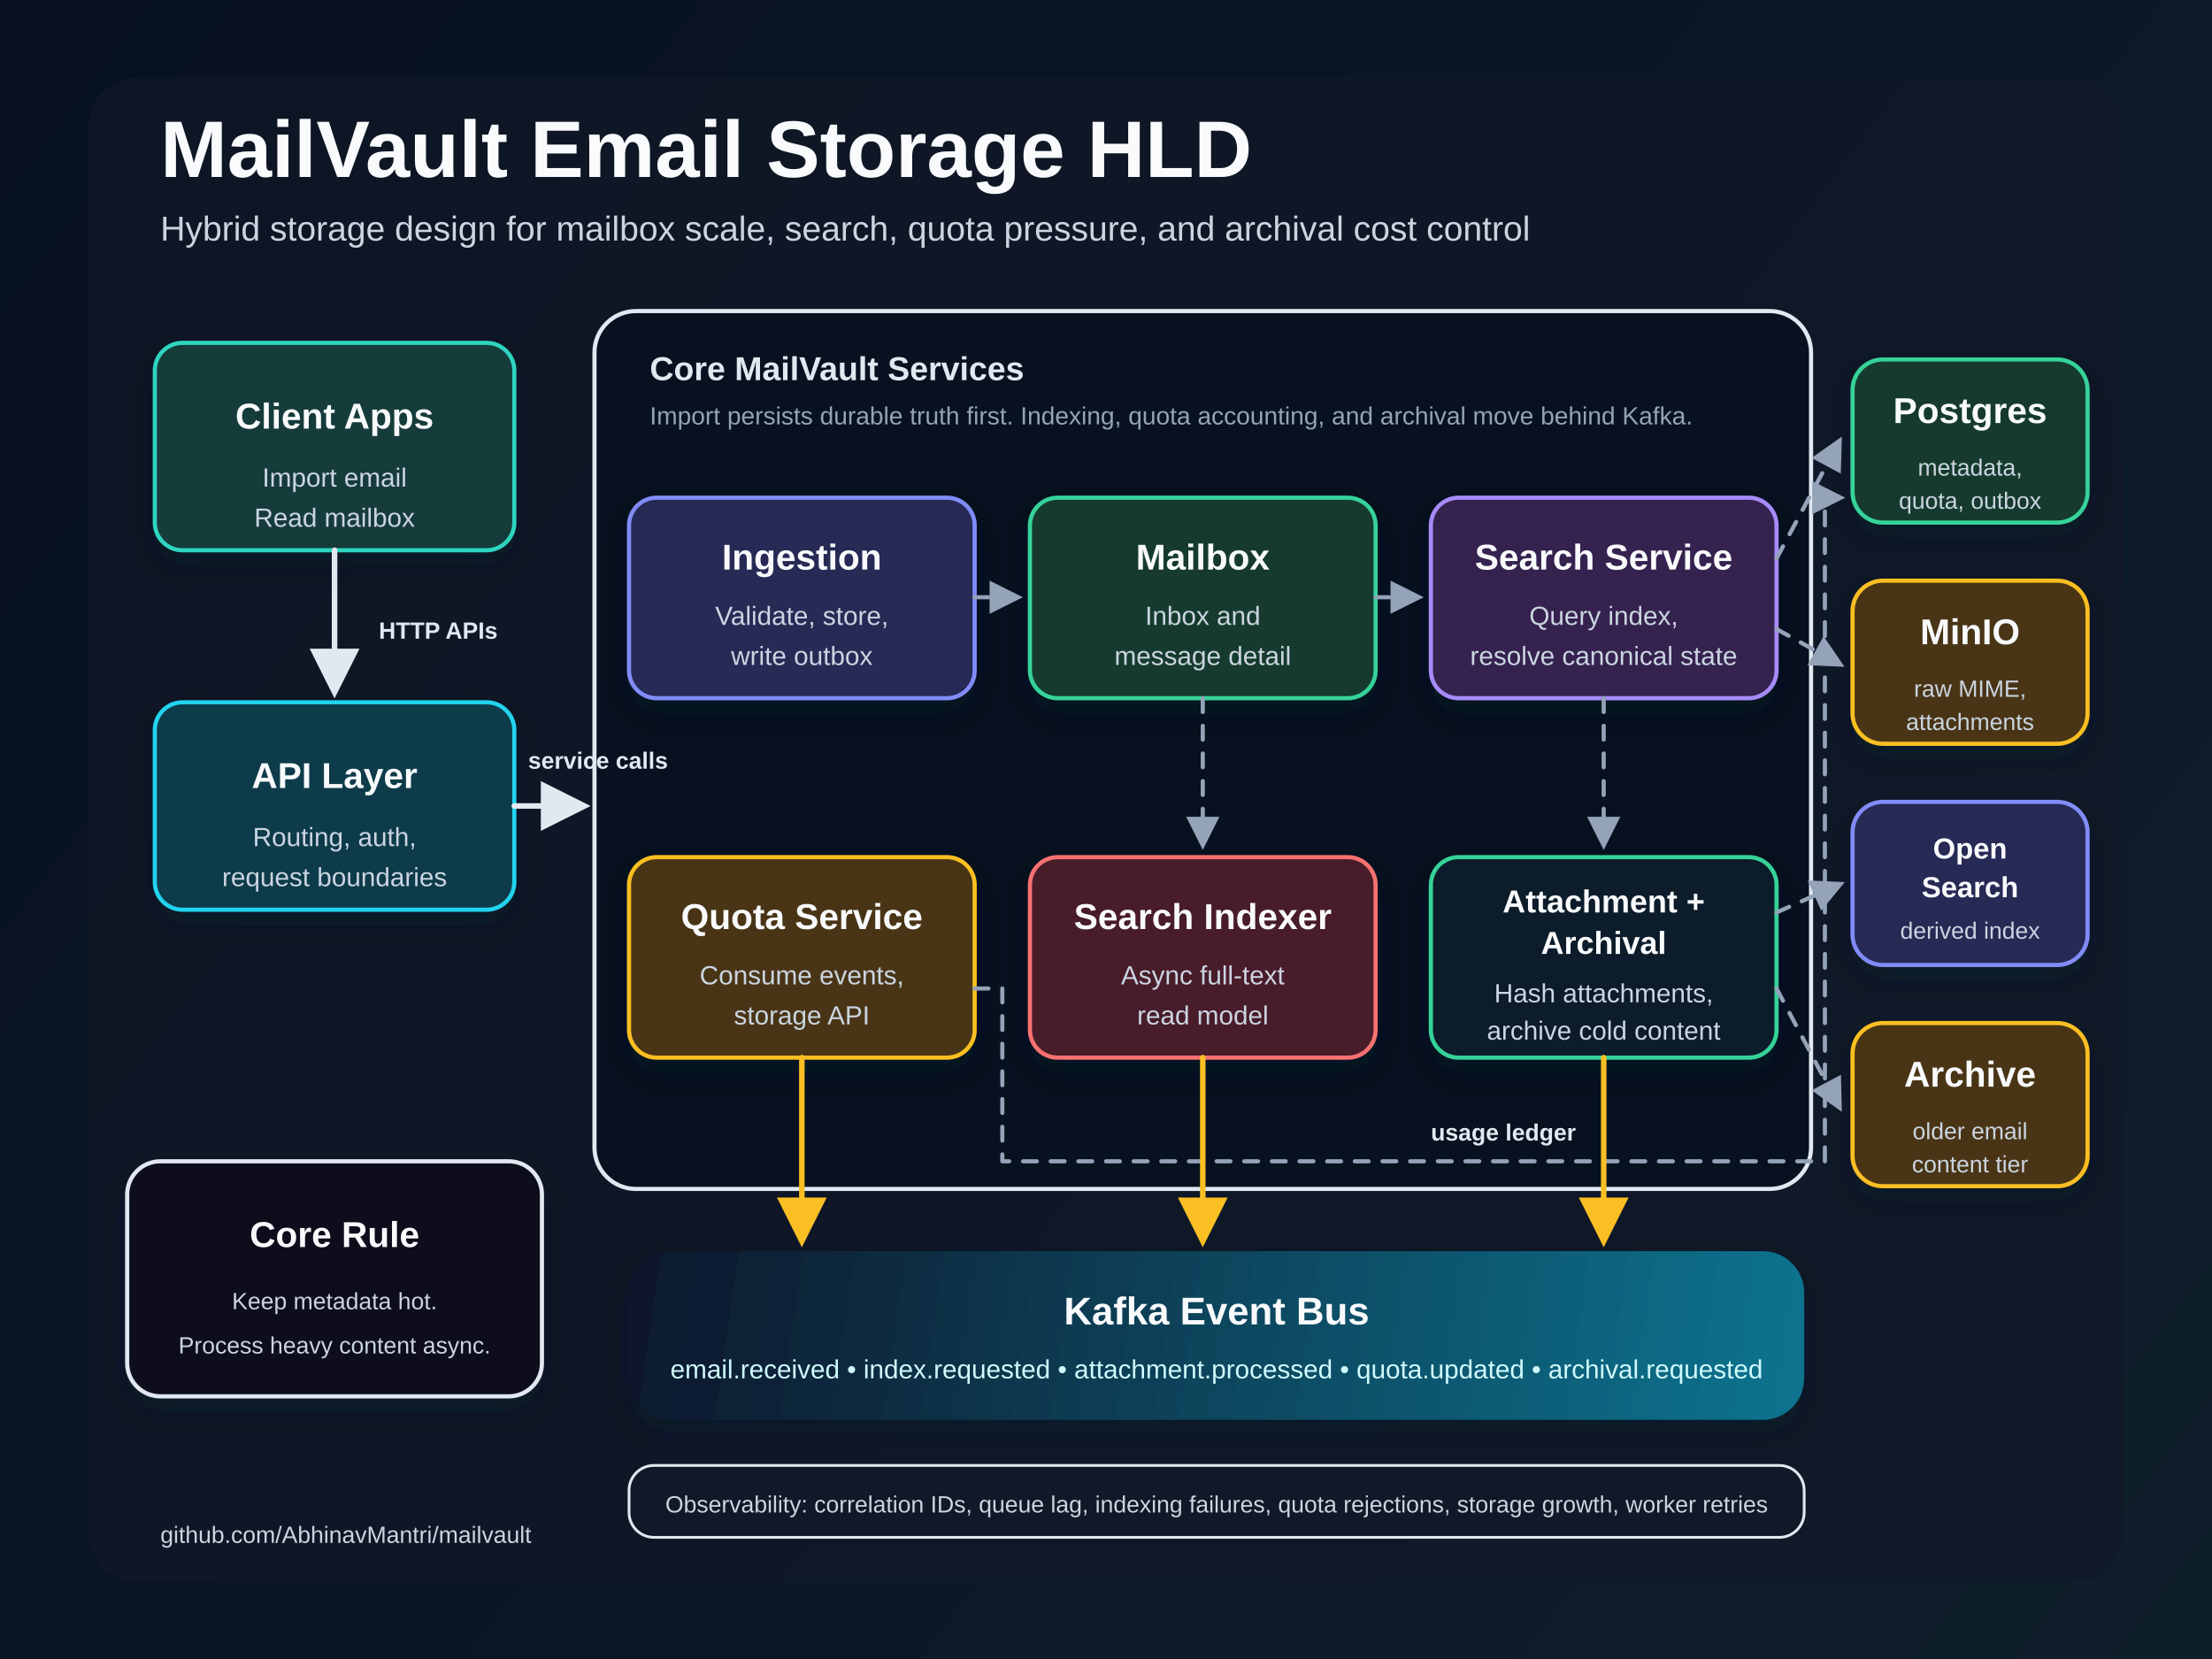
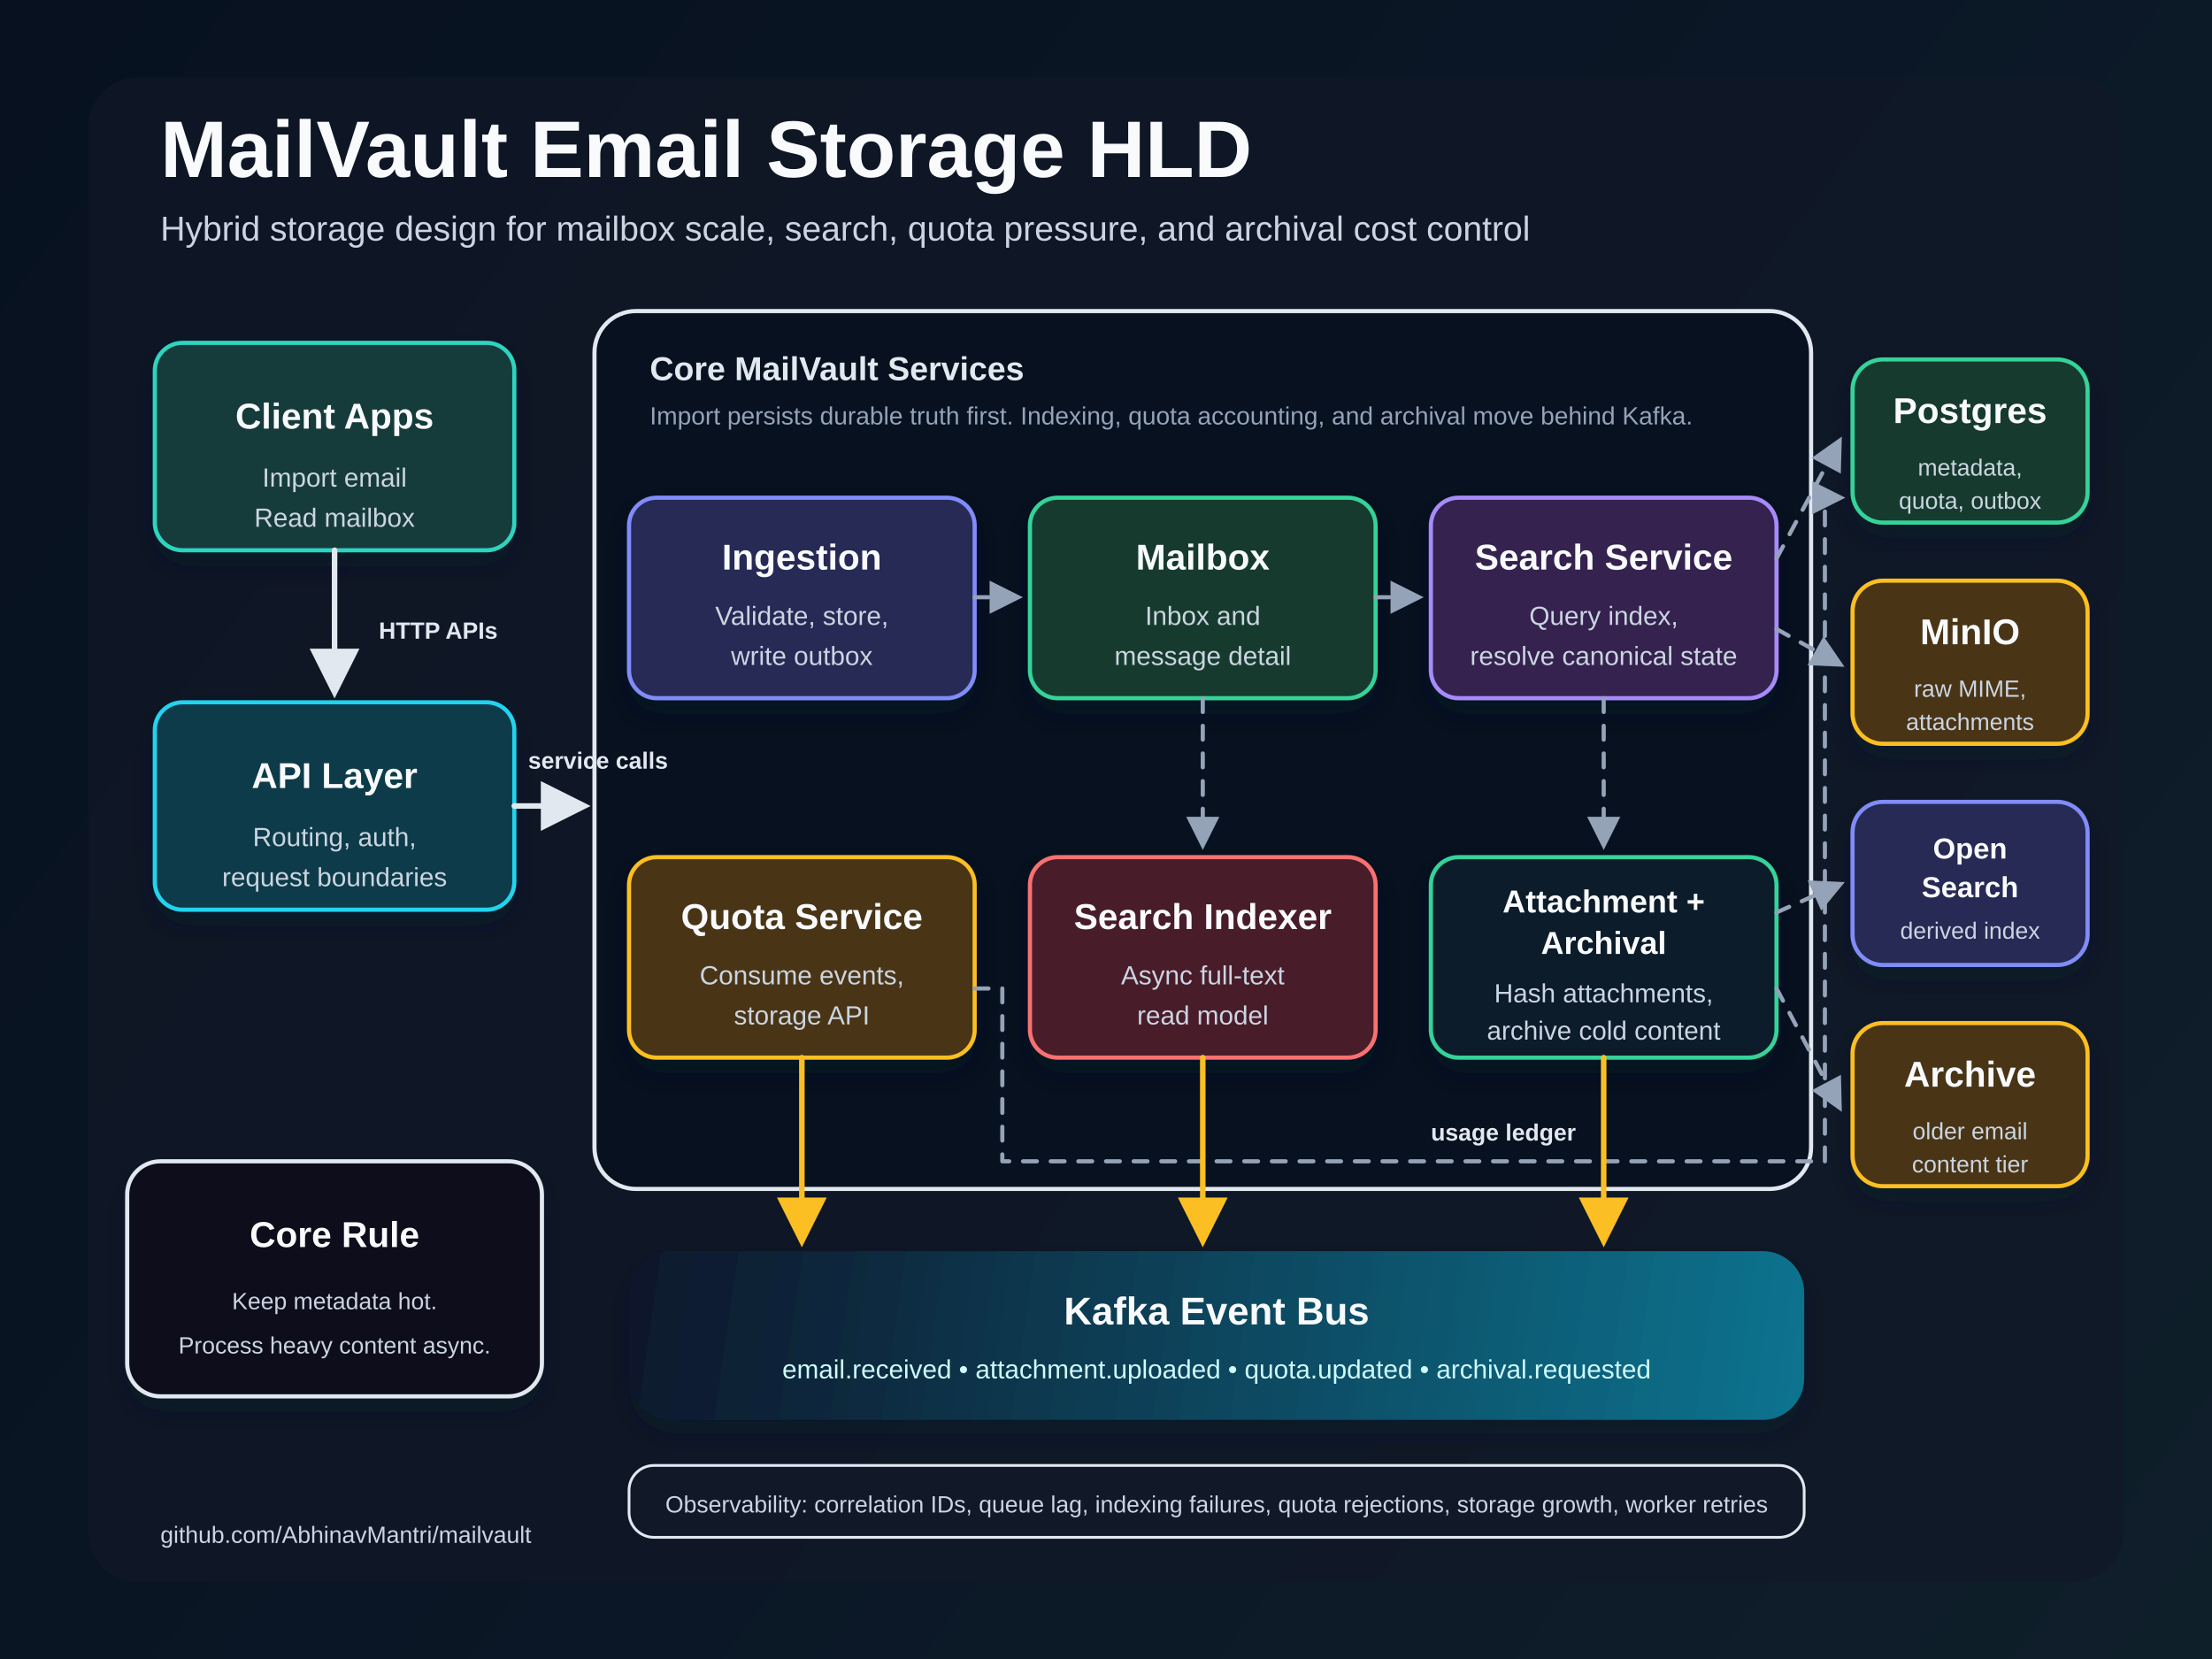
<svg xmlns="http://www.w3.org/2000/svg" width="1600" height="1200" viewBox="0 0 1600 1200" fill="none" role="img" aria-labelledby="title desc">
  <defs>
    <style>
      .title { font: 700 58px Arial, Helvetica, sans-serif; fill: #F8FAFC; }
      .subtitle { font: 400 25px Arial, Helvetica, sans-serif; fill: #CBD5E1; }
      .group-title { font: 700 24px Arial, Helvetica, sans-serif; fill: #E2E8F0; }
      .group-note { font: 400 18px Arial, Helvetica, sans-serif; fill: #94A3B8; }
      .box-title { font: 700 26px Arial, Helvetica, sans-serif; fill: #F8FAFC; }
      .box-title-small { font: 700 23px Arial, Helvetica, sans-serif; fill: #F8FAFC; }
      .box-title-xs { font: 700 21px Arial, Helvetica, sans-serif; fill: #F8FAFC; }
      .box-body { font: 400 19px Arial, Helvetica, sans-serif; fill: #CBD5E1; }
      .callout-body { font: 400 17px Arial, Helvetica, sans-serif; fill: #CBD5E1; }
      .small { font: 400 17px Arial, Helvetica, sans-serif; fill: #CBD5E1; }
      .label { font: 700 17px Arial, Helvetica, sans-serif; fill: #E2E8F0; }
      .white-title { font: 700 28px Arial, Helvetica, sans-serif; fill: #F8FAFC; }
      .white-small { font: 400 19px Arial, Helvetica, sans-serif; fill: #CFFAFE; }
      .arrow { stroke: #E2E8F0; stroke-width: 4; stroke-linecap: round; stroke-linejoin: round; }
      .soft-arrow { stroke: #94A3B8; stroke-width: 3; stroke-linecap: round; stroke-linejoin: round; stroke-dasharray: 10 10; }
      .event-arrow { stroke: #FBBF24; stroke-width: 4; stroke-linecap: round; stroke-linejoin: round; }
      .box { stroke-width: 3; rx: 20; }
    </style>
    <marker id="arrow" viewBox="0 0 10 10" refX="8" refY="5" markerWidth="9" markerHeight="9" orient="auto">
      <path d="M0 0 L10 5 L0 10 z" fill="#E2E8F0" />
    </marker>
    <marker id="softArrow" viewBox="0 0 10 10" refX="8" refY="5" markerWidth="8" markerHeight="8" orient="auto">
      <path d="M0 0 L10 5 L0 10 z" fill="#94A3B8" />
    </marker>
    <marker id="eventArrow" viewBox="0 0 10 10" refX="8" refY="5" markerWidth="9" markerHeight="9" orient="auto">
      <path d="M0 0 L10 5 L0 10 z" fill="#FBBF24" />
    </marker>
    <linearGradient id="pageBg" x1="0" y1="0" x2="1600" y2="1200" gradientUnits="userSpaceOnUse">
      <stop stop-color="#07111F" />
      <stop offset="0.54" stop-color="#0B1726" />
      <stop offset="1" stop-color="#0F1F2A" />
    </linearGradient>
    <linearGradient id="kafkaBg" x1="455" y1="905" x2="1305" y2="1028" gradientUnits="userSpaceOnUse">
      <stop stop-color="#0f172a" />
      <stop offset="1" stop-color="#0E7490" />
    </linearGradient>
    <filter id="shadow" x="-10%" y="-12%" width="120%" height="130%">
      <feDropShadow dx="0" dy="10" stdDeviation="10" flood-color="#0f172a" flood-opacity="0.35" />
    </filter>
  </defs>
  <rect width="1600" height="1200" fill="url(#pageBg)" />
  <rect x="64" y="56" width="1472" height="1088" rx="36" fill="#111827" fill-opacity="0.72" />
  <text x="116" y="128" class="title">MailVault Email Storage HLD</text>
  <text x="116" y="174" class="subtitle">Hybrid storage design for mailbox scale, search, quota pressure, and archival cost control</text>
  <rect x="112" y="248" width="260" height="150" class="box" fill="#123B3A" stroke="#2DD4BF" filter="url(#shadow)" />
  <text x="242" y="310" text-anchor="middle" class="box-title">Client Apps</text>
  <text x="242" y="352" text-anchor="middle" class="box-body">Import email</text>
  <text x="242" y="381" text-anchor="middle" class="box-body">Read mailbox</text>
  <path class="arrow" d="M242 398 L242 498" marker-end="url(#arrow)" />
  <text x="274" y="462" class="label">HTTP APIs</text>
  <rect x="112" y="508" width="260" height="150" class="box" fill="#0E3A4A" stroke="#22D3EE" filter="url(#shadow)" />
  <text x="242" y="570" text-anchor="middle" class="box-title">API Layer</text>
  <text x="242" y="612" text-anchor="middle" class="box-body">Routing, auth,</text>
  <text x="242" y="641" text-anchor="middle" class="box-body">request boundaries</text>
  <rect x="430" y="225" width="880" height="635" rx="30" fill="#07111F" stroke="#E2E8F0" stroke-width="3" />
  <text x="470" y="275" class="group-title">Core MailVault Services</text>
  <text x="470" y="307" class="group-note">Import persists durable truth first. Indexing, quota accounting, and archival move behind Kafka.</text>
  <path class="arrow" d="M372 583 L420 583" marker-end="url(#arrow)" />
  <text x="382" y="556" class="label">service calls</text>
  <rect x="455" y="360" width="250" height="145" class="box" fill="#252A55" stroke="#818CF8" filter="url(#shadow)" />
  <text x="580" y="412" text-anchor="middle" class="box-title">Ingestion</text>
  <text x="580" y="452" text-anchor="middle" class="box-body">Validate, store,</text>
  <text x="580" y="481" text-anchor="middle" class="box-body">write outbox</text>
  <rect x="745" y="360" width="250" height="145" class="box" fill="#173B2D" stroke="#34D399" filter="url(#shadow)" />
  <text x="870" y="412" text-anchor="middle" class="box-title">Mailbox</text>
  <text x="870" y="452" text-anchor="middle" class="box-body">Inbox and</text>
  <text x="870" y="481" text-anchor="middle" class="box-body">message detail</text>
  <rect x="1035" y="360" width="250" height="145" class="box" fill="#34224F" stroke="#A78BFA" filter="url(#shadow)" />
  <text x="1160" y="412" text-anchor="middle" class="box-title">Search Service</text>
  <text x="1160" y="452" text-anchor="middle" class="box-body">Query index,</text>
  <text x="1160" y="481" text-anchor="middle" class="box-body">resolve canonical state</text>
  <rect x="455" y="620" width="250" height="145" class="box" fill="#4A3415" stroke="#FBBF24" filter="url(#shadow)" />
  <text x="580" y="672" text-anchor="middle" class="box-title">Quota Service</text>
  <text x="580" y="712" text-anchor="middle" class="box-body">Consume events,</text>
  <text x="580" y="741" text-anchor="middle" class="box-body">storage API</text>
  <rect x="745" y="620" width="250" height="145" class="box" fill="#4A1F2A" stroke="#F87171" filter="url(#shadow)" />
  <text x="870" y="672" text-anchor="middle" class="box-title">Search Indexer</text>
  <text x="870" y="712" text-anchor="middle" class="box-body">Async full-text</text>
  <text x="870" y="741" text-anchor="middle" class="box-body">read model</text>
  <rect x="1035" y="620" width="250" height="145" class="box" fill="#0F1F2A" stroke="#34D399" filter="url(#shadow)" />
  <text x="1160" y="660" text-anchor="middle" class="box-title-small">Attachment +</text>
  <text x="1160" y="690" text-anchor="middle" class="box-title-small">Archival</text>
  <text x="1160" y="725" text-anchor="middle" class="box-body">Hash attachments,</text>
  <text x="1160" y="752" text-anchor="middle" class="box-body">archive cold content</text>
  <rect x="1340" y="260" width="170" height="118" rx="22" fill="#173B2D" stroke="#34D399" stroke-width="3" filter="url(#shadow)" />
  <text x="1425" y="306" text-anchor="middle" class="box-title">Postgres</text>
  <text x="1425" y="344" text-anchor="middle" class="small">metadata,</text>
  <text x="1425" y="368" text-anchor="middle" class="small">quota, outbox</text>
  <rect x="1340" y="420" width="170" height="118" rx="22" fill="#4A3415" stroke="#FBBF24" stroke-width="3" filter="url(#shadow)" />
  <text x="1425" y="466" text-anchor="middle" class="box-title">MinIO</text>
  <text x="1425" y="504" text-anchor="middle" class="small">raw MIME,</text>
  <text x="1425" y="528" text-anchor="middle" class="small">attachments</text>
  <rect x="1340" y="580" width="170" height="118" rx="22" fill="#252A55" stroke="#818CF8" stroke-width="3" filter="url(#shadow)" />
  <text x="1425" y="621" text-anchor="middle" class="box-title-xs">Open</text>
  <text x="1425" y="649" text-anchor="middle" class="box-title-xs">Search</text>
  <text x="1425" y="679" text-anchor="middle" class="small">derived index</text>
  <rect x="1340" y="740" width="170" height="118" rx="22" fill="#4A3415" stroke="#FBBF24" stroke-width="3" filter="url(#shadow)" />
  <text x="1425" y="786" text-anchor="middle" class="box-title">Archive</text>
  <text x="1425" y="824" text-anchor="middle" class="small">older email</text>
  <text x="1425" y="848" text-anchor="middle" class="small">content tier</text>
  <path class="soft-arrow" d="M705 432 L735 432" marker-end="url(#softArrow)" />
  <path class="soft-arrow" d="M995 432 L1025 432" marker-end="url(#softArrow)" />
  <path class="soft-arrow" d="M870 505 L870 610" marker-end="url(#softArrow)" />
  <path class="soft-arrow" d="M1160 505 L1160 610" marker-end="url(#softArrow)" />
  <path class="soft-arrow" d="M1285 404 L1330 320" marker-end="url(#softArrow)" />
  <path class="soft-arrow" d="M1285 455 L1330 480" marker-end="url(#softArrow)" />
  <path class="soft-arrow" d="M705 715 L725 715 L725 840 L1320 840 L1320 360 L1330 360" marker-end="url(#softArrow)" />
  <text x="1035" y="825" class="label">usage ledger</text>
  <path class="soft-arrow" d="M1285 660 L1330 640" marker-end="url(#softArrow)" />
  <path class="soft-arrow" d="M1285 715 L1330 800" marker-end="url(#softArrow)" />
  <rect x="455" y="905" width="850" height="122" rx="30" fill="url(#kafkaBg)" filter="url(#shadow)" />
  <text x="880" y="958" text-anchor="middle" class="white-title">Kafka Event Bus</text>
-   <text x="880" y="997" text-anchor="middle" class="white-small">email.received • index.requested • attachment.processed • quota.updated • archival.requested</text>
+   <text x="880" y="997" text-anchor="middle" class="white-small">email.received • attachment.uploaded • quota.updated • archival.requested</text>
  <path class="event-arrow" d="M580 765 L580 895" marker-end="url(#eventArrow)" />
  <path class="event-arrow" d="M870 765 L870 895" marker-end="url(#eventArrow)" />
  <path class="event-arrow" d="M1160 765 L1160 895" marker-end="url(#eventArrow)" />
  <rect x="92" y="840" width="300" height="170" rx="24" fill="#07111F" stroke="#E2E8F0" stroke-width="3" filter="url(#shadow)" />
  <text x="242" y="902" text-anchor="middle" class="box-title">Core Rule</text>
  <text x="242" y="947" text-anchor="middle" class="callout-body">Keep metadata hot.</text>
  <text x="242" y="979" text-anchor="middle" class="callout-body">Process heavy content async.</text>
  <rect x="455" y="1060" width="850" height="52" rx="18" fill="#111827" stroke="#E2E8F0" stroke-width="2" />
  <text x="880" y="1094" text-anchor="middle" class="small">Observability: correlation IDs, queue lag, indexing failures, quota rejections, storage growth, worker retries</text>
  <text x="116" y="1116" class="small">github.com/AbhinavMantri/mailvault</text>
</svg>
